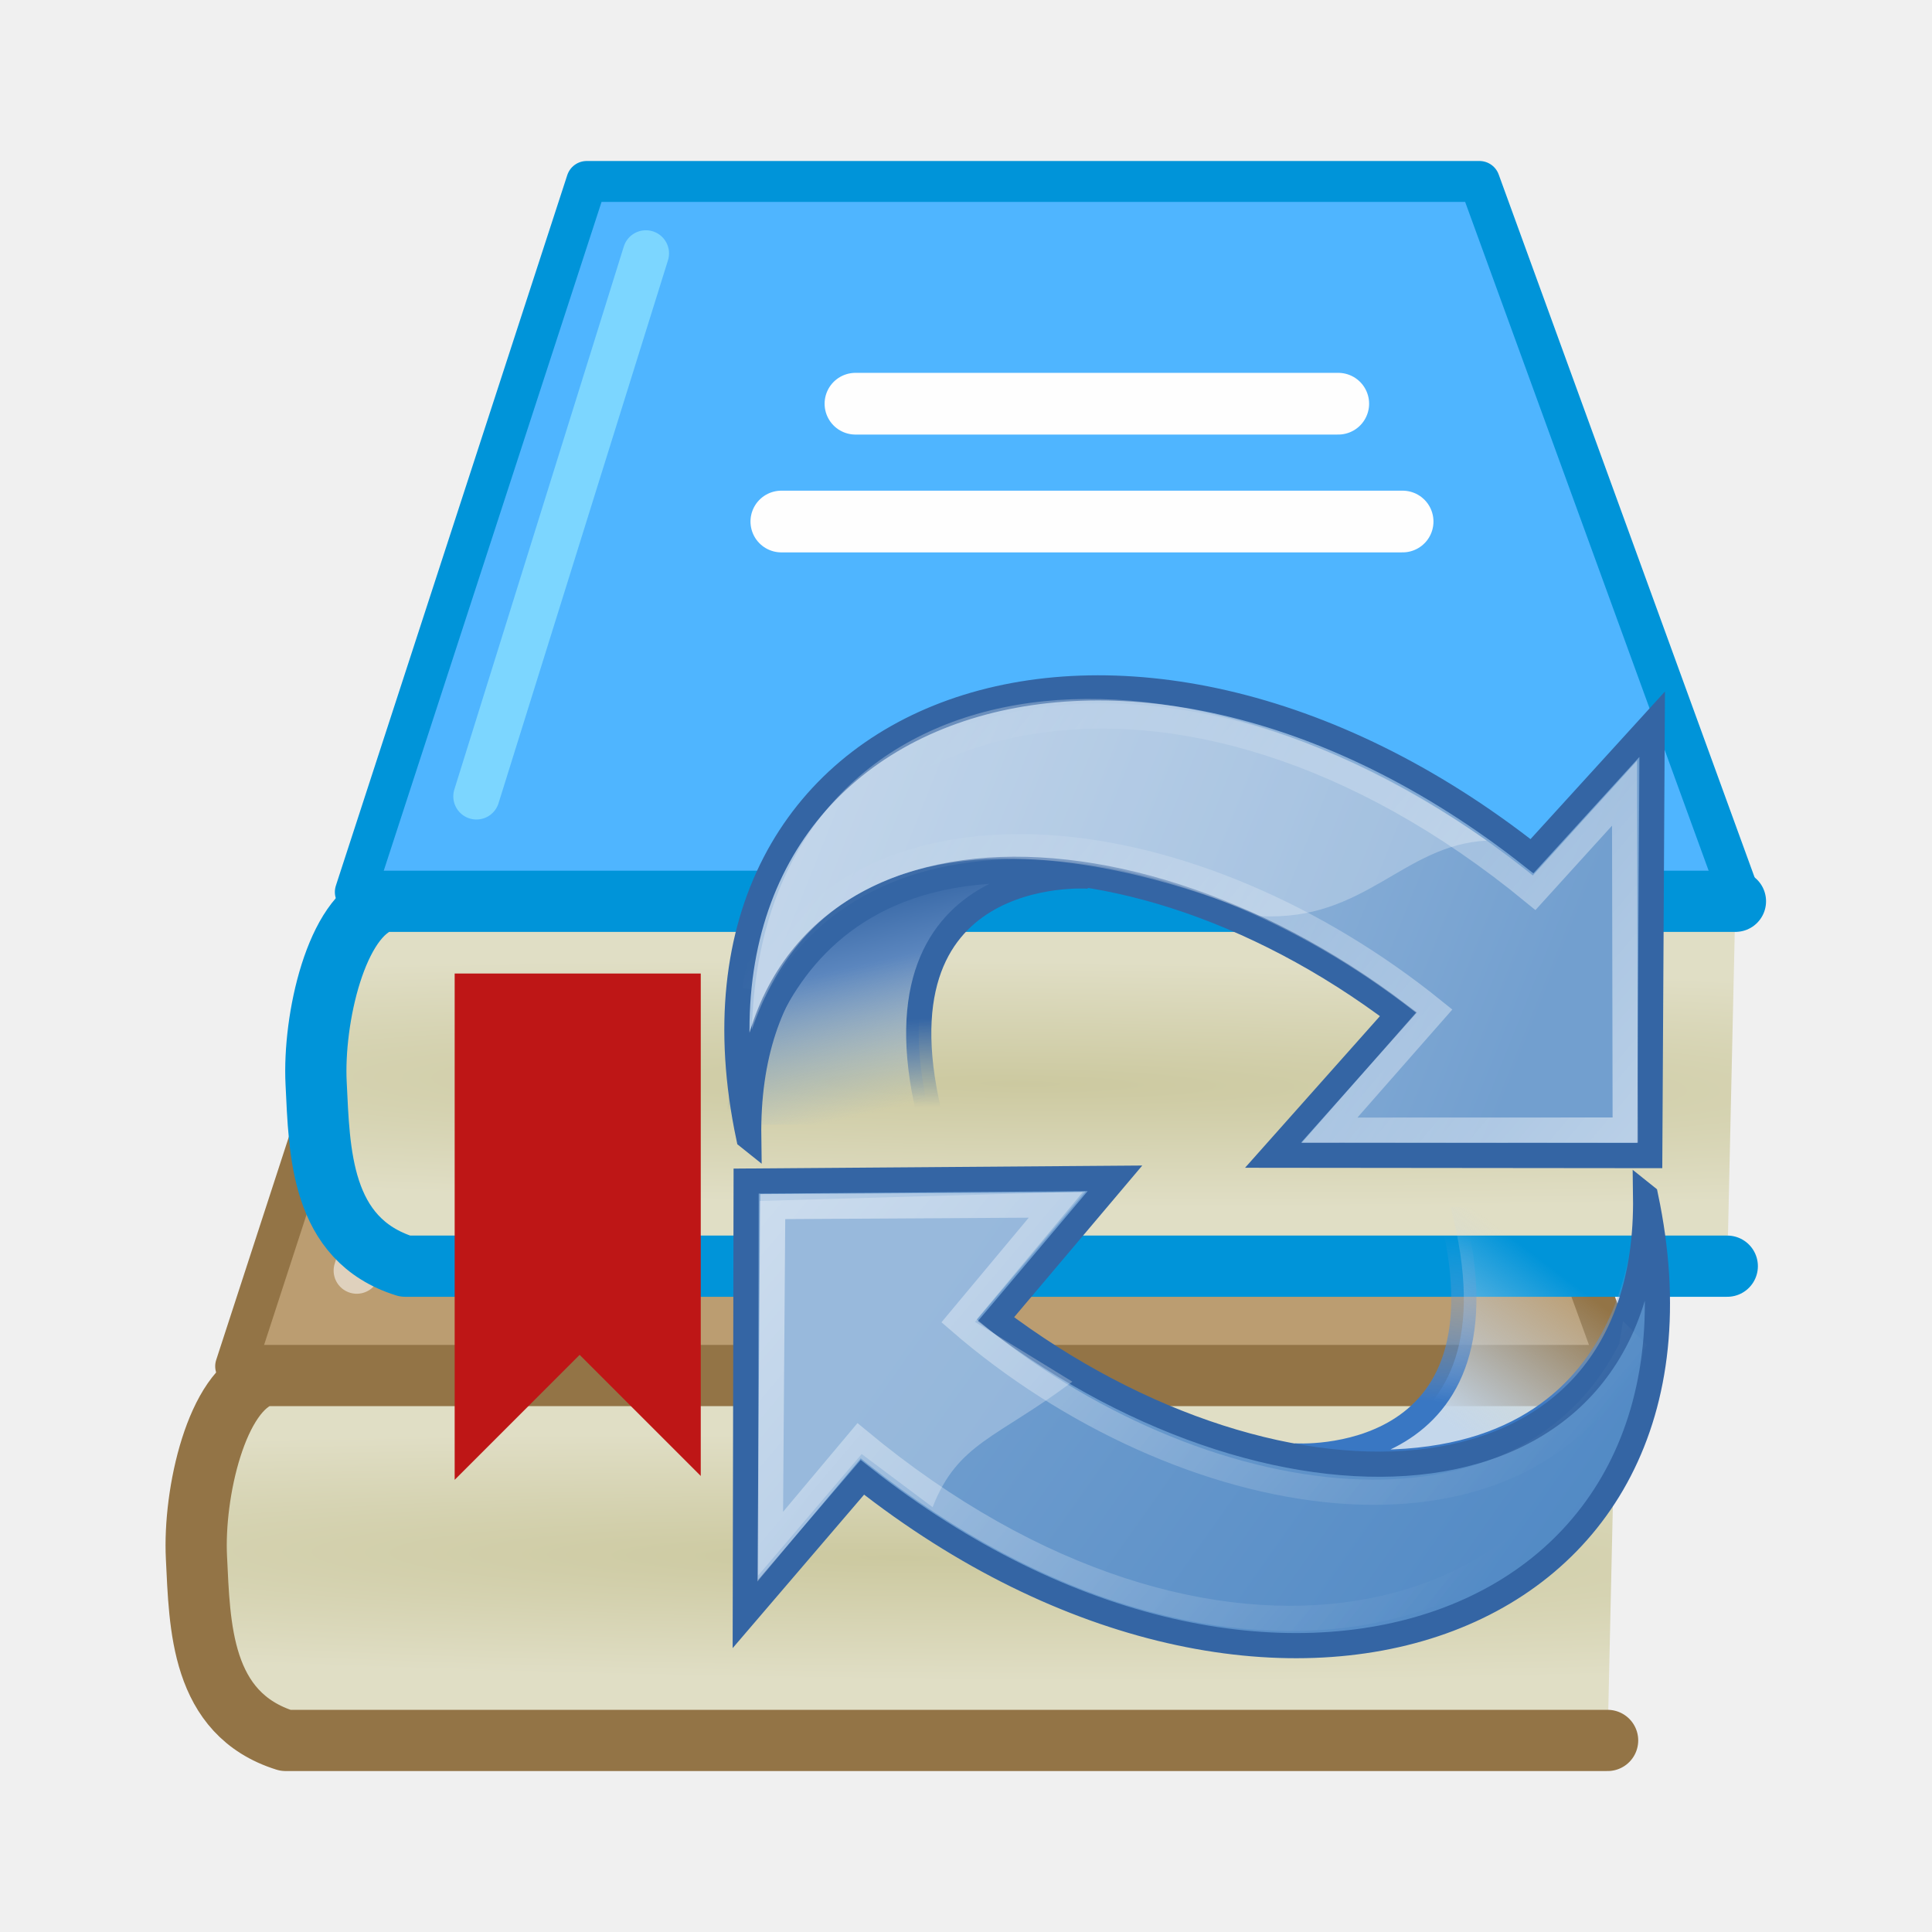
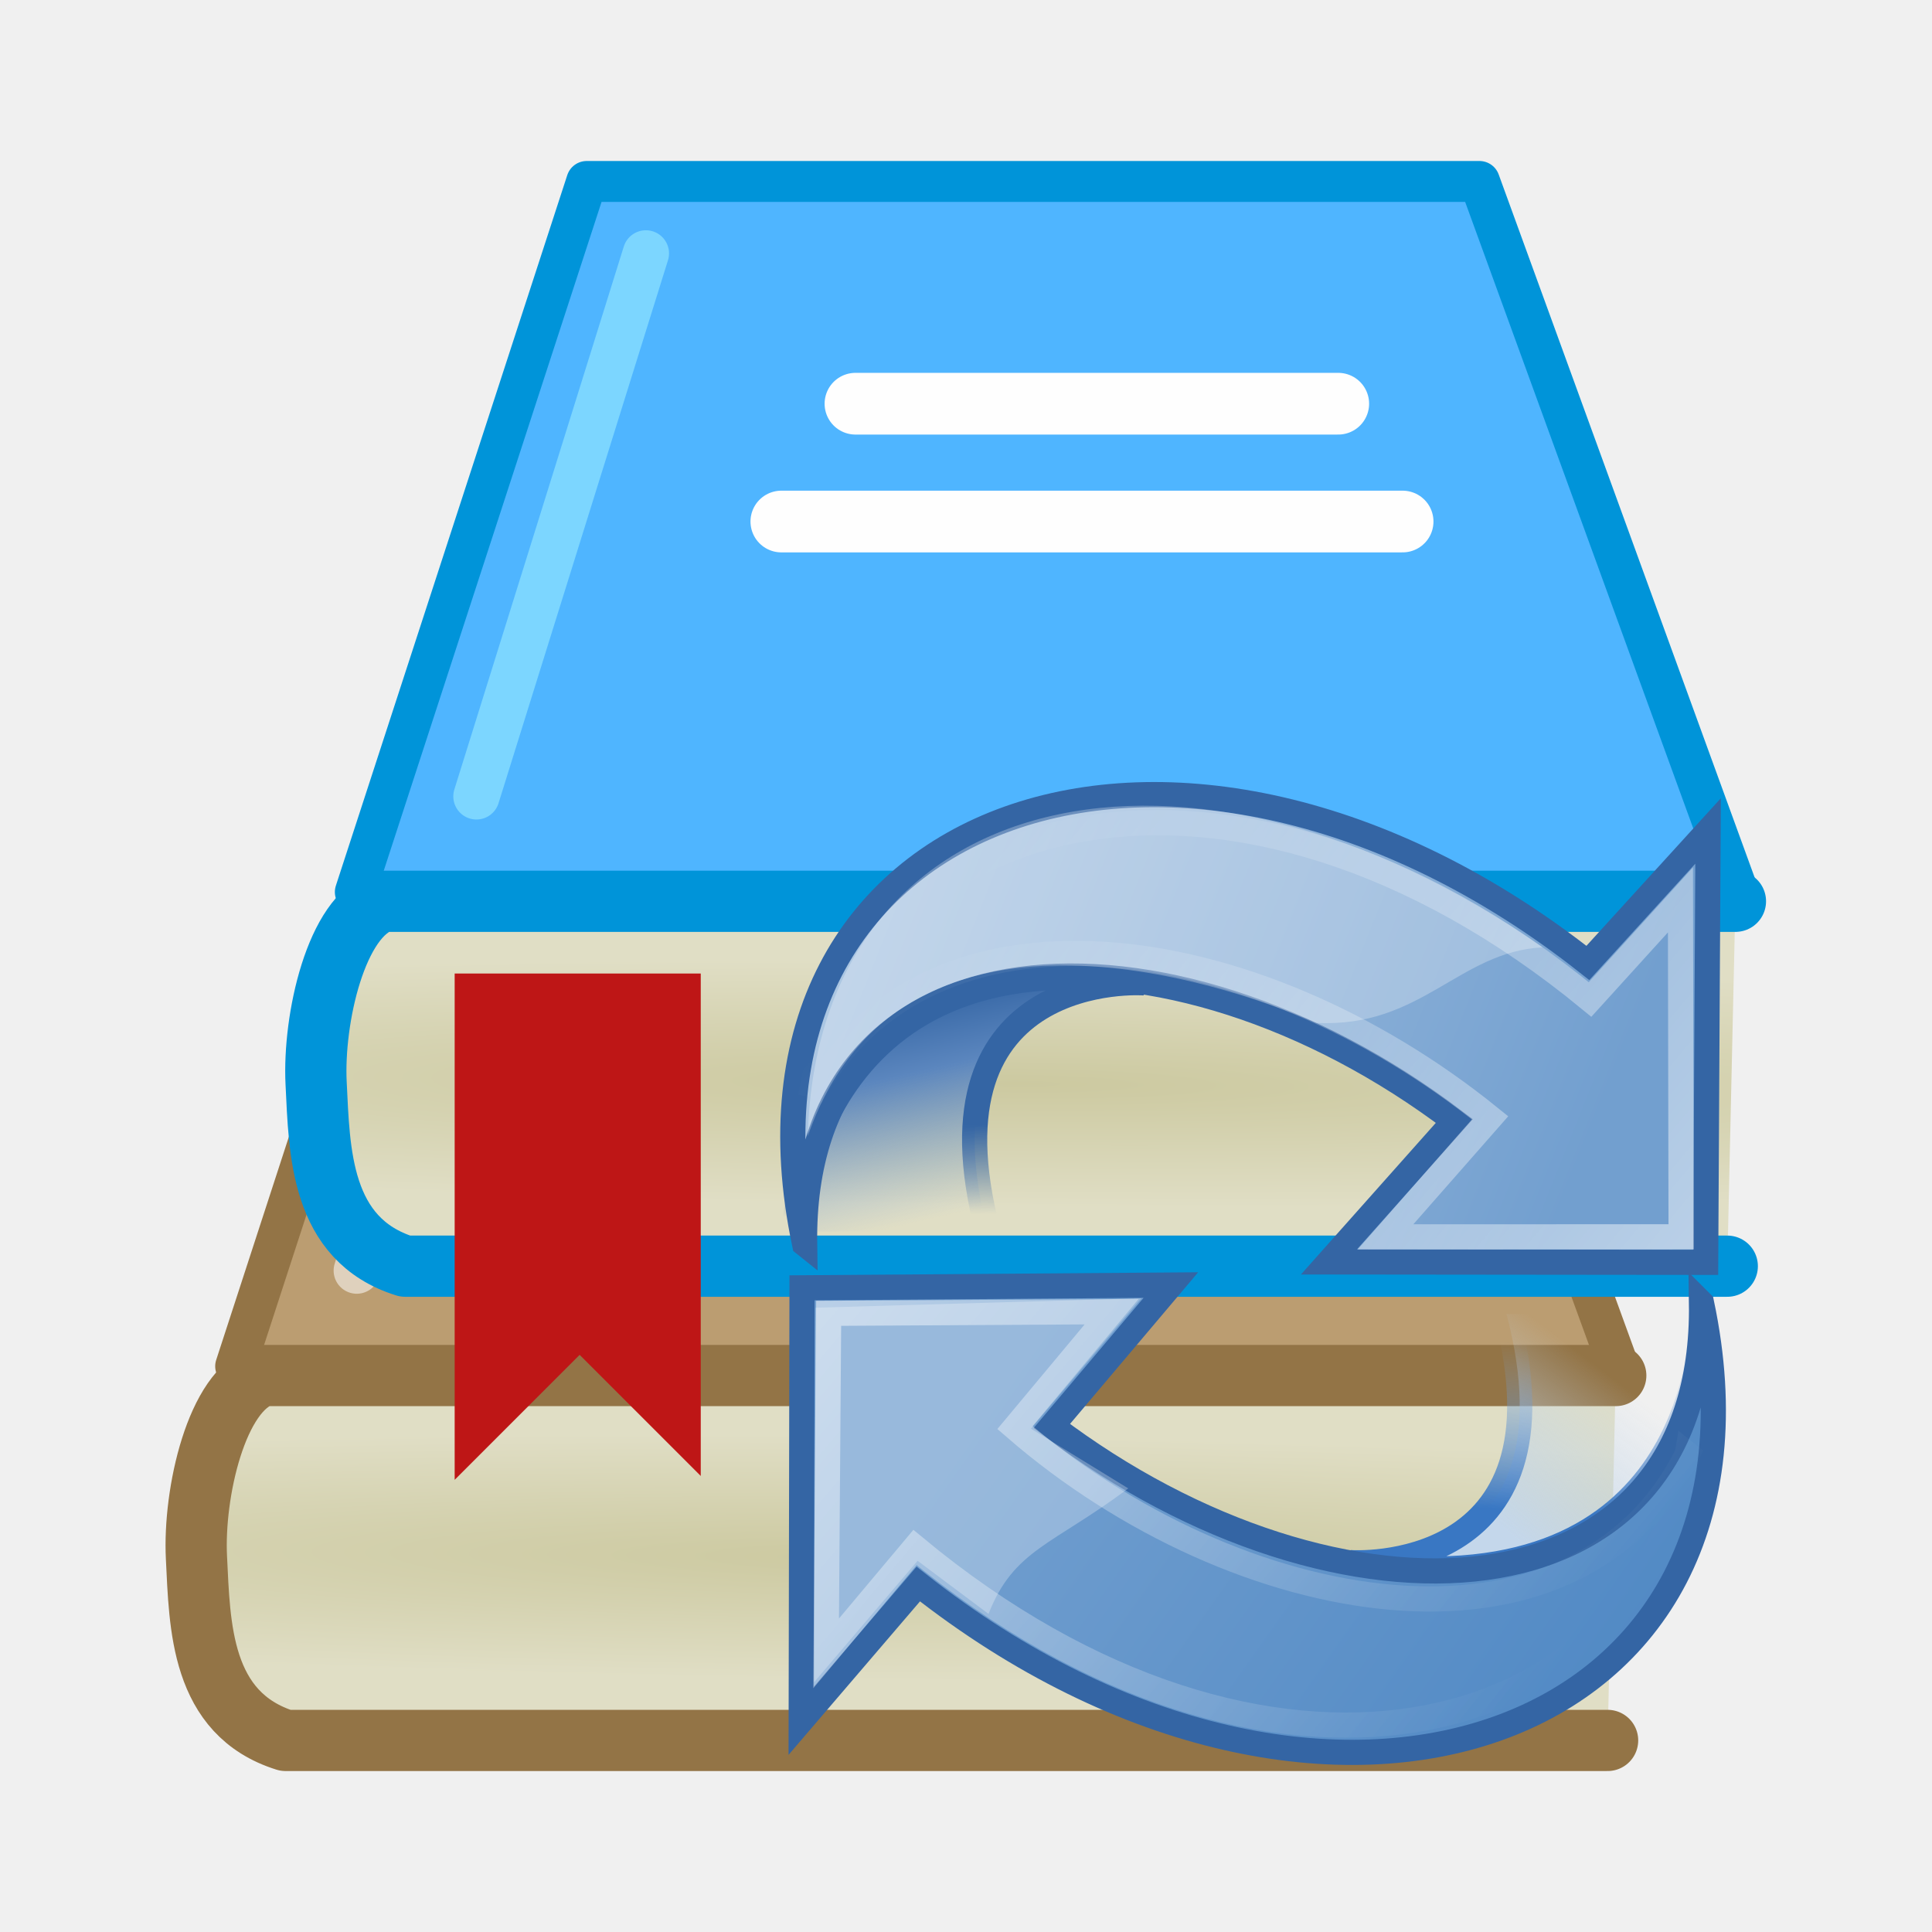
<svg xmlns="http://www.w3.org/2000/svg" xmlns:xlink="http://www.w3.org/1999/xlink" width="48" height="48" viewBox="0 0 48 48" version="1.1" id="svg8">
  <defs id="defs2">
    <linearGradient id="linearGradient884">
      <stop id="stop880" offset="0" style="stop-color:#ccc9a0;stop-opacity:1" />
      <stop id="stop882" offset="1" style="stop-color:#e0dec5;stop-opacity:1" />
    </linearGradient>
    <radialGradient xlink:href="#linearGradient884" id="radialGradient827-3" cx="-23.221" cy="309.676" fx="-23.221" fy="309.676" r="18.29" gradientTransform="matrix(2.208072,0.02236614,-0.00166721,0.164593,28.56945,259.2247)" gradientUnits="userSpaceOnUse" />
    <radialGradient xlink:href="#linearGradient884" id="radialGradient886" gradientUnits="userSpaceOnUse" gradientTransform="matrix(2.208072,0.02236614,-0.00166721,0.164593,28.56945,259.2247)" cx="-23.221" cy="309.676" fx="-23.221" fy="309.676" r="18.29" />
    <linearGradient xlink:href="#linearGradient2831" id="linearGradient1486" gradientUnits="userSpaceOnUse" gradientTransform="translate(-62.50708,282.0679)" x1="13.479" y1="10.612" x2="15.419" y2="19.115" />
    <linearGradient id="linearGradient2831">
      <stop style="stop-color:#3465a4;stop-opacity:1;" offset="0" id="stop2833" />
      <stop id="stop2855" offset="0.333" style="stop-color:#5b86be;stop-opacity:1;" />
      <stop style="stop-color:#83a8d8;stop-opacity:0;" offset="1" id="stop2835" />
    </linearGradient>
    <linearGradient xlink:href="#linearGradient2847" id="linearGradient1488-3" gradientUnits="userSpaceOnUse" gradientTransform="rotate(180,-7.722292,164.0965)" x1="37.128" y1="29.73" x2="37.065" y2="26.194" />
    <linearGradient id="linearGradient2847">
      <stop style="stop-color:#3465a4;stop-opacity:1;" offset="0" id="stop2849" />
      <stop style="stop-color:#3465a4;stop-opacity:0;" offset="1" id="stop2851" />
    </linearGradient>
    <linearGradient xlink:href="#linearGradient2380" id="linearGradient2386" x1="62.514" y1="36.061" x2="15.985" y2="20.609" gradientUnits="userSpaceOnUse" />
    <linearGradient id="linearGradient2380">
      <stop style="stop-color:#b9cfe7;stop-opacity:1" offset="0" id="stop2382" />
      <stop style="stop-color:#729fcf;stop-opacity:1" offset="1" id="stop2384" />
    </linearGradient>
    <linearGradient xlink:href="#linearGradient2871" id="linearGradient964" gradientUnits="userSpaceOnUse" x1="46.835" y1="45.264" x2="45.38" y2="50.94" />
    <linearGradient id="linearGradient2871">
      <stop style="stop-color:#3465a4;stop-opacity:1;" offset="0" id="stop2873" />
      <stop style="stop-color:#3465a4;stop-opacity:1" offset="1" id="stop2875" />
    </linearGradient>
    <linearGradient gradientTransform="translate(-62.97249,282.3455)" xlink:href="#linearGradient2690" id="linearGradient2696" x1="32.648" y1="30.749" x2="37.124" y2="24.842" gradientUnits="userSpaceOnUse" />
    <linearGradient id="linearGradient2690">
      <stop style="stop-color:#c4d7eb;stop-opacity:1;" offset="0" id="stop2692" />
      <stop style="stop-color:#c4d7eb;stop-opacity:0;" offset="1" id="stop2694" />
    </linearGradient>
    <linearGradient gradientTransform="translate(-62.97249,282.3455)" xlink:href="#linearGradient2682" id="linearGradient2688" x1="36.714" y1="31.456" x2="37.124" y2="24.842" gradientUnits="userSpaceOnUse" />
    <linearGradient id="linearGradient2682">
      <stop style="stop-color:#3977c3;stop-opacity:1;" offset="0" id="stop2684" />
      <stop style="stop-color:#89aedc;stop-opacity:0;" offset="1" id="stop2686" />
    </linearGradient>
    <linearGradient xlink:href="#linearGradient2402" id="linearGradient2408" x1="18.936" y1="23.668" x2="53.589" y2="26.649" gradientUnits="userSpaceOnUse" />
    <linearGradient id="linearGradient2402">
      <stop style="stop-color:#729fcf;stop-opacity:1;" offset="0" id="stop2404" />
      <stop style="stop-color:#528ac5;stop-opacity:1;" offset="1" id="stop2406" />
    </linearGradient>
    <linearGradient xlink:href="#linearGradient2797" id="linearGradient970" gradientUnits="userSpaceOnUse" x1="5.965" y1="26.048" x2="52.854" y2="26.048" />
    <linearGradient id="linearGradient2797">
      <stop style="stop-color:#ffffff;stop-opacity:1;" offset="0" id="stop2799" />
      <stop style="stop-color:#ffffff;stop-opacity:0;" offset="1" id="stop2801" />
    </linearGradient>
    <linearGradient xlink:href="#linearGradient2380" id="linearGradient996" gradientUnits="userSpaceOnUse" x1="62.514" y1="36.061" x2="15.985" y2="20.609" />
    <linearGradient xlink:href="#linearGradient2871" id="linearGradient998" gradientUnits="userSpaceOnUse" x1="46.835" y1="45.264" x2="45.38" y2="50.94" />
    <linearGradient xlink:href="#linearGradient2402" id="linearGradient1000" gradientUnits="userSpaceOnUse" x1="18.936" y1="23.668" x2="53.589" y2="26.649" />
    <linearGradient xlink:href="#linearGradient2871" id="linearGradient1002" gradientUnits="userSpaceOnUse" x1="46.835" y1="45.264" x2="45.38" y2="50.94" />
    <linearGradient xlink:href="#linearGradient2797" id="linearGradient1004" gradientUnits="userSpaceOnUse" x1="5.965" y1="26.048" x2="52.854" y2="26.048" />
  </defs>
  <g id="layer1" transform="translate(0,-284.3)">
    <g transform="matrix(1.013956,0,0,1.013956,45.91473,9.00932)" id="g834-5">
      <path id="path845-3" d="m -11.964,287.568 h -21.875 l -5.67,17.411 h 33.884 z" style="fill:#bb9d71;fill-opacity:1;fill-rule:evenodd;stroke:#937446;stroke-width:1.002;stroke-linecap:round;stroke-linejoin:round;stroke-miterlimit:4;stroke-dasharray:none;stroke-opacity:1" />
      <path id="path847-5" d="m -29.07,295.901 h 15.223" style="fill:none;fill-rule:evenodd;stroke:#fefefe;stroke-width:1.512;stroke-linecap:round;stroke-linejoin:round;stroke-miterlimit:4;stroke-dasharray:none;stroke-opacity:1" />
      <path id="path847-3-62" d="m -27.254,293.014 h 11.83" style="fill:none;fill-rule:evenodd;stroke:#fefefe;stroke-width:1.512;stroke-linecap:round;stroke-linejoin:round;stroke-miterlimit:4;stroke-dasharray:none;stroke-opacity:1" />
      <path id="path847-3-6-9" d="m -36.541,302.635 4.152,-13.304" style="fill:none;fill-rule:evenodd;stroke:#dfd1bd;stroke-width:1.134;stroke-linecap:round;stroke-linejoin:round;stroke-miterlimit:4;stroke-dasharray:none;stroke-opacity:1" />
      <path id="path817-1" d="M -5.692,305.206 H -38.823 c -1.152,0.342 -1.726,2.879 -1.646,4.463 0.083,1.658 0.093,3.824 2.183,4.478 h 32.394" style="fill:url(#radialGradient827-3);fill-opacity:1;fill-rule:evenodd;stroke:#937446;stroke-width:1.5;stroke-linecap:round;stroke-linejoin:round;stroke-miterlimit:4;stroke-dasharray:none;stroke-opacity:1" />
    </g>
    <g id="g834" transform="matrix(1.013956,0,0,1.013956,48.88787,-2.773304)">
      <path id="path845" d="m -11.964,287.568 h -21.875 l -5.67,17.411 h 33.884 z" style="fill:#4fb5ff;fill-opacity:1;fill-rule:evenodd;stroke:#0094d9;stroke-width:1.002;stroke-linecap:round;stroke-linejoin:round;stroke-miterlimit:4;stroke-dasharray:none;stroke-opacity:1" />
      <path id="path847" d="m -29.07,295.901 h 15.223" style="fill:none;fill-rule:evenodd;stroke:#fefefe;stroke-width:1.512;stroke-linecap:round;stroke-linejoin:round;stroke-miterlimit:4;stroke-dasharray:none;stroke-opacity:1" />
      <path id="path847-3" d="m -27.254,293.014 h 11.83" style="fill:none;fill-rule:evenodd;stroke:#fefefe;stroke-width:1.512;stroke-linecap:round;stroke-linejoin:round;stroke-miterlimit:4;stroke-dasharray:none;stroke-opacity:1" />
      <path id="path847-3-6" d="m -36.541,302.635 4.152,-13.304" style="fill:none;fill-rule:evenodd;stroke:#7cd6ff;stroke-width:1.134;stroke-linecap:round;stroke-linejoin:round;stroke-miterlimit:4;stroke-dasharray:none;stroke-opacity:1" />
      <path id="path817" d="M -5.692,305.206 H -38.823 c -1.152,0.342 -1.726,2.879 -1.646,4.463 0.083,1.658 0.093,3.824 2.183,4.478 h 32.394" style="fill:url(#radialGradient886);fill-opacity:1;fill-rule:evenodd;stroke:#0094d9;stroke-width:1.5;stroke-linecap:round;stroke-linejoin:round;stroke-miterlimit:4;stroke-dasharray:none;stroke-opacity:1" />
    </g>
    <path style="fill:#be1616;fill-opacity:1;fill-rule:evenodd;stroke:none;stroke-width:1.014px;stroke-linecap:butt;stroke-linejoin:miter;stroke-opacity:1" d="M 11.296,308.487 H 17.41 v 12.483 l -3.009,-3.009 -3.105,3.105 z" id="path888" />
-     <g id="g984" transform="matrix(0.6255426,0,0,0.6255426,53.81108,122.9358)">
+     <g id="g984" transform="matrix(0.6255426,0,0,0.6255426,55.20003,125.5875)">
      <path id="path2865-6" d="m -42.82,292.755 c 0,0 -8.938,-0.625 -6.188,9.875 h -7.688 c 0,0 0.5,-11.875 13.875,-9.875 z" style="color:#000000;display:block;overflow:visible;visibility:visible;fill:url(#linearGradient1486);fill-opacity:1;fill-rule:nonzero;stroke:url(#linearGradient1488-3);stroke-width:1;stroke-linecap:butt;stroke-linejoin:miter;stroke-miterlimit:4;stroke-dasharray:none;stroke-dashoffset:0;stroke-opacity:1;marker:none;marker-start:none;marker-mid:none;marker-end:none" />
      <g style="fill:url(#linearGradient2386);fill-opacity:1;stroke:#3465a4;stroke-opacity:1" transform="matrix(-0.579051,-0.489228,-0.489228,0.579051,-6.056643,295.7169)" id="g1878-7">
        <path style="color:#000000;display:block;overflow:visible;visibility:visible;opacity:1;fill:url(#linearGradient996);fill-opacity:1;fill-rule:nonzero;stroke:url(#linearGradient998);stroke-width:1.319;stroke-linecap:butt;stroke-linejoin:miter;stroke-miterlimit:4;stroke-dasharray:none;stroke-dashoffset:0;stroke-opacity:1;marker:none;marker-start:none;marker-mid:none;marker-end:none" d="M 44.307,50.23 C 62.821,35.819 49.665,13.412 22.462,12.498 L 22.114,3.152 7.625,20.497 22.714,33.219 c 0,0 -0.252,-9.881 -0.252,-9.881 18.83,0.999 32.982,14.072 21.844,26.892 z" id="path1880-5" />
      </g>
      <path style="color:#000000;display:block;overflow:visible;visibility:visible;fill:url(#linearGradient2696);fill-opacity:1;fill-rule:nonzero;stroke:url(#linearGradient2688);stroke-width:1;stroke-linecap:butt;stroke-linejoin:miter;stroke-miterlimit:4;stroke-dasharray:none;stroke-dashoffset:0;stroke-opacity:1;marker:none;marker-start:none;marker-mid:none;marker-end:none" d="m -34.597,315.783 c 0,0 8.938,0.625 6.188,-9.875 h 7.776 c 0,1.503 -0.588,11.875 -13.963,9.875 z" id="path2839-3" />
      <g id="g2779-5" transform="matrix(0.579051,0.489228,0.489228,-0.579051,-70.89352,312.8815)" style="color:#000000;display:block;overflow:visible;visibility:visible;opacity:1;fill:url(#linearGradient2408);fill-opacity:1;fill-rule:nonzero;stroke:url(#linearGradient964);stroke-width:1.319;stroke-linecap:butt;stroke-linejoin:miter;stroke-miterlimit:4;stroke-dasharray:none;stroke-dashoffset:0;stroke-opacity:1;marker:none;marker-start:none;marker-mid:none;marker-end:none">
        <path id="path2781-6" d="M 44.307,50.23 C 62.821,35.819 49.665,13.412 22.462,12.498 L 22.399,3.069 7.794,20.424 22.462,33.006 c 0,0 0,-9.668 0,-9.668 18.83,0.999 32.982,14.072 21.844,26.892 z" style="color:#000000;display:block;overflow:visible;visibility:visible;opacity:1;fill:url(#linearGradient1000);fill-opacity:1;fill-rule:nonzero;stroke:url(#linearGradient1002);stroke-width:1.319;stroke-linecap:butt;stroke-linejoin:miter;stroke-miterlimit:4;stroke-dasharray:none;stroke-dashoffset:0;stroke-opacity:1;marker:none;marker-start:none;marker-mid:none;marker-end:none" />
      </g>
      <path id="path2791" d="m -55.91,320.533 0.062,-14.875 12.938,-0.375 -4.389,5.179 3.867,2.373 c -3,2.25 -4.55,2.422 -5.55,4.985 l -2.817,-2.11 z" style="color:#000000;display:inline;overflow:visible;visibility:visible;opacity:0.272;fill:#ffffff;fill-opacity:1;fill-rule:nonzero;stroke:none;stroke-width:1;stroke-linecap:round;stroke-linejoin:miter;stroke-miterlimit:4;stroke-dasharray:none;stroke-dashoffset:0;stroke-opacity:1;marker:none;marker-start:none;marker-mid:none;marker-end:none" />
      <g style="opacity:0.5;fill:none;fill-opacity:1;stroke:#ffffff;stroke-opacity:1" transform="matrix(0.508536,0.429651,0.429651,-0.508536,-66.94568,312.8867)" id="g2793">
        <path style="color:#000000;display:block;overflow:visible;visibility:visible;opacity:1;fill:none;fill-opacity:1;fill-rule:nonzero;stroke:url(#linearGradient1004);stroke-width:1.502;stroke-linecap:butt;stroke-linejoin:miter;stroke-miterlimit:4;stroke-dasharray:none;stroke-dashoffset:0;stroke-opacity:1;marker:none;marker-start:none;marker-mid:none;marker-end:none" d="M 51.09,45.944 C 60.21,30.724 46.632,12.201 19.485,11.949 L 19.513,3.703 6.534,19.297 19.368,30.269 c 0,0 0.056,-9.007 0.056,-9.007 17.528,-0.224 35.195,10.103 31.667,24.682 z" id="path2795" />
      </g>
      <g id="g2805" transform="matrix(-0.508536,-0.429651,-0.429651,0.508536,-9.923493,295.711)" style="opacity:0.5;fill:none;fill-opacity:1;stroke:#ffffff;stroke-opacity:1">
        <path id="path2807" d="M 51.39,46.506 C 60.51,31.286 47.051,12.432 19.628,12.07 L 19.343,4.051 6.341,19.379 19.809,30.765 c 0,0 -0.182,-9.453 -0.182,-9.453 18.245,0.382 34.784,10.925 31.763,25.195 z" style="color:#000000;display:block;overflow:visible;visibility:visible;opacity:1;fill:none;fill-opacity:1;fill-rule:nonzero;stroke:url(#linearGradient970);stroke-width:1.502;stroke-linecap:butt;stroke-linejoin:miter;stroke-miterlimit:4;stroke-dasharray:none;stroke-dashoffset:0;stroke-opacity:1;marker:none;marker-start:none;marker-mid:none;marker-end:none" />
      </g>
      <path id="path2811" d="m -56.16,298.846 c 3.593,-10.441 16.444,-6.145 20.188,-4.5 4.175,0.211 5.675,-2.835 9,-3 -14.05,-9.79 -28.812,-6.5 -29.188,7.5 z" style="color:#000000;display:inline;overflow:visible;visibility:visible;opacity:0.272;fill:#ffffff;fill-opacity:1;fill-rule:nonzero;stroke:none;stroke-width:1;stroke-linecap:round;stroke-linejoin:miter;stroke-miterlimit:4;stroke-dasharray:none;stroke-dashoffset:0;stroke-opacity:1;marker:none;marker-start:none;marker-mid:none;marker-end:none" />
    </g>
  </g>
</svg>
